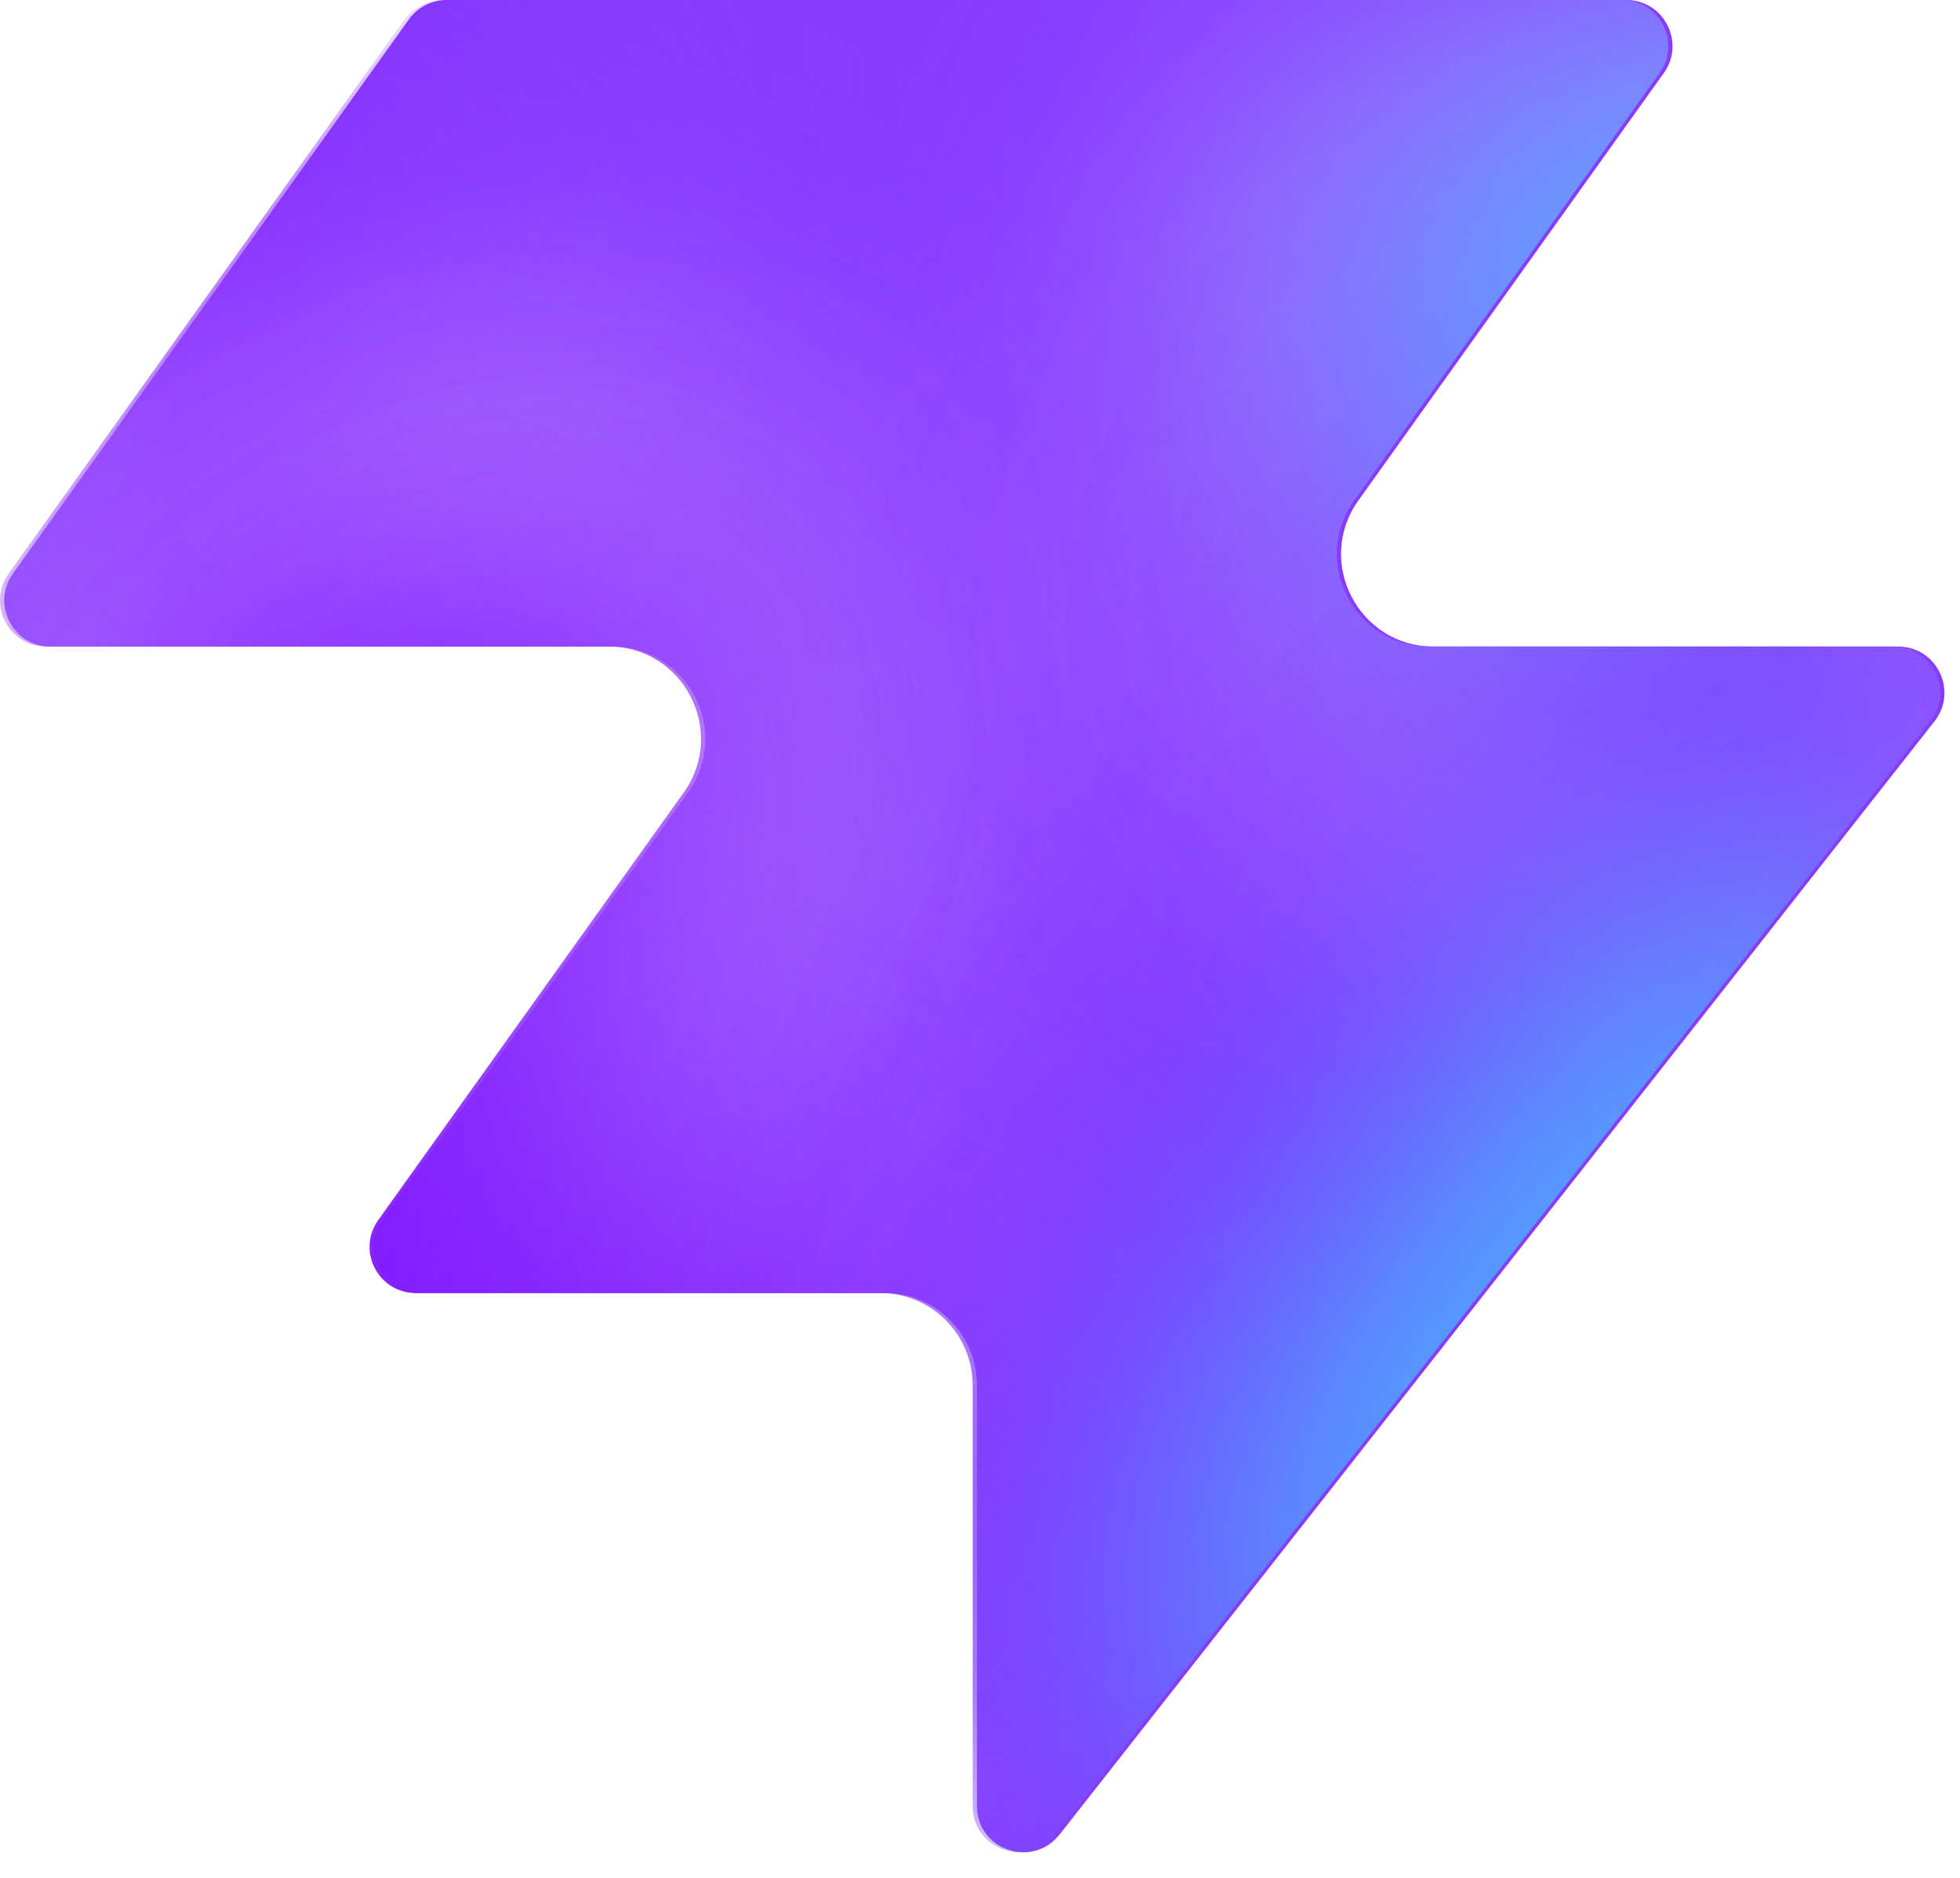
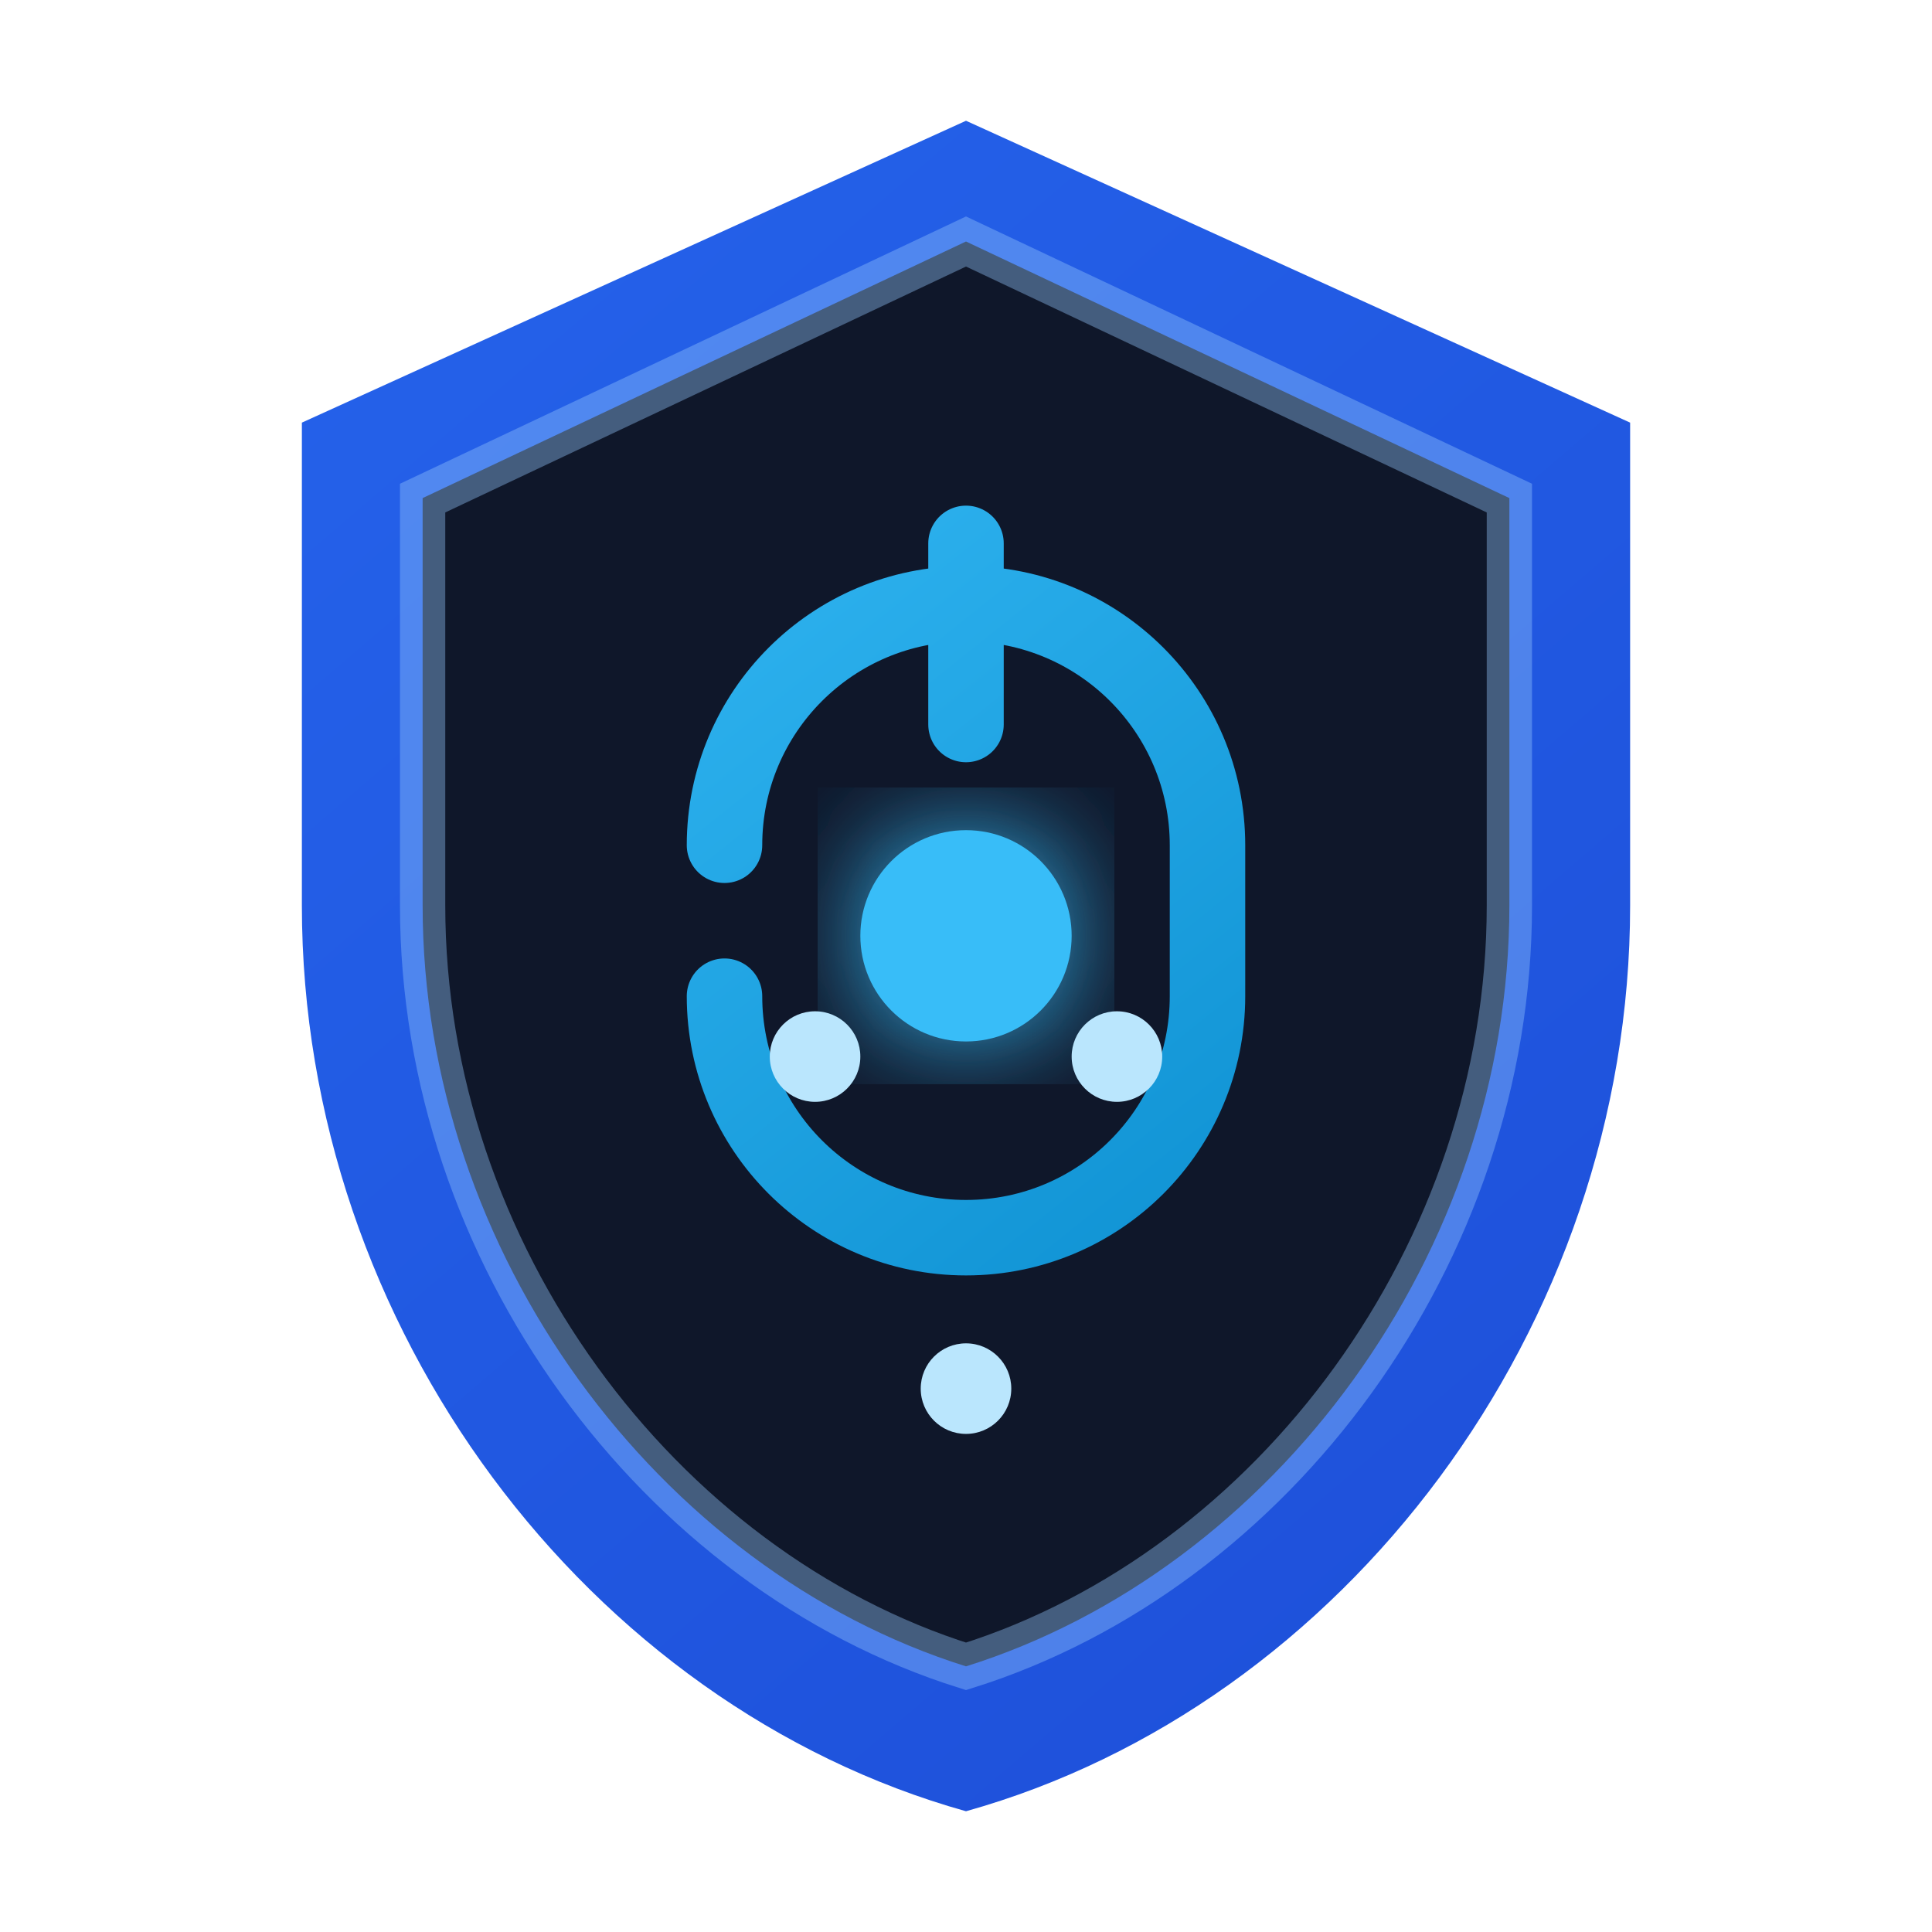
- <svg xmlns="http://www.w3.org/2000/svg" width="48" height="46" fill="none" viewBox="0 0 48 46">
-   <path fill="#863bff" d="M25.946 44.938c-.664.845-2.021.375-2.021-.698V33.937a2.26 2.26 0 0 0-2.262-2.262H10.287c-.92 0-1.456-1.04-.92-1.788l7.48-10.471c1.07-1.497 0-3.578-1.842-3.578H1.237c-.92 0-1.456-1.04-.92-1.788L10.013.474c.214-.297.556-.474.92-.474h28.894c.92 0 1.456 1.04.92 1.788l-7.48 10.471c-1.07 1.498 0 3.579 1.842 3.579h11.377c.943 0 1.473 1.088.89 1.83L25.947 44.94z" style="fill:#863bff;fill:color(display-p3 .525 .23 1);fill-opacity:1" />
-   <mask id="a" width="48" height="46" x="0" y="0" maskUnits="userSpaceOnUse" style="mask-type:alpha">
-     <path fill="#000" d="M25.842 44.938c-.664.844-2.021.375-2.021-.698V33.937a2.26 2.26 0 0 0-2.262-2.262H10.183c-.92 0-1.456-1.04-.92-1.788l7.48-10.471c1.07-1.498 0-3.579-1.842-3.579H1.133c-.92 0-1.456-1.04-.92-1.787L9.91.473c.214-.297.556-.474.92-.474h28.894c.92 0 1.456 1.04.92 1.788l-7.48 10.471c-1.07 1.498 0 3.578 1.842 3.578h11.377c.943 0 1.473 1.088.89 1.832L25.843 44.94z" style="fill:#000;fill-opacity:1" />
-   </mask>
-   <g mask="url(#a)">
-     <g filter="url(#b)">
-       <ellipse cx="5.508" cy="14.704" fill="#ede6ff" rx="5.508" ry="14.704" style="fill:#ede6ff;fill:color(display-p3 .927 .903 1);fill-opacity:1" transform="matrix(.00324 1 1 -.00324 -4.47 31.516)" />
-     </g>
-     <g filter="url(#c)">
-       <ellipse cx="10.399" cy="29.851" fill="#ede6ff" rx="10.399" ry="29.851" style="fill:#ede6ff;fill:color(display-p3 .927 .903 1);fill-opacity:1" transform="matrix(.00324 1 1 -.00324 -39.328 7.883)" />
-     </g>
-     <g filter="url(#d)">
-       <ellipse cx="5.508" cy="30.487" fill="#7e14ff" rx="5.508" ry="30.487" style="fill:#7e14ff;fill:color(display-p3 .492 .077 1);fill-opacity:1" transform="rotate(89.814 -25.913 -14.639)scale(1 -1)" />
-     </g>
-     <g filter="url(#e)">
-       <ellipse cx="5.508" cy="30.599" fill="#7e14ff" rx="5.508" ry="30.599" style="fill:#7e14ff;fill:color(display-p3 .492 .077 1);fill-opacity:1" transform="rotate(89.814 -32.644 -3.334)scale(1 -1)" />
-     </g>
-     <g filter="url(#f)">
-       <ellipse cx="5.508" cy="30.599" fill="#7e14ff" rx="5.508" ry="30.599" style="fill:#7e14ff;fill:color(display-p3 .492 .077 1);fill-opacity:1" transform="matrix(.00324 1 1 -.00324 -34.34 30.47)" />
-     </g>
-     <g filter="url(#g)">
-       <ellipse cx="14.072" cy="22.078" fill="#ede6ff" rx="14.072" ry="22.078" style="fill:#ede6ff;fill:color(display-p3 .927 .903 1);fill-opacity:1" transform="rotate(93.35 24.506 48.493)scale(-1 1)" />
-     </g>
-     <g filter="url(#h)">
-       <ellipse cx="3.47" cy="21.501" fill="#7e14ff" rx="3.47" ry="21.501" style="fill:#7e14ff;fill:color(display-p3 .492 .077 1);fill-opacity:1" transform="rotate(89.009 28.708 47.59)scale(-1 1)" />
-     </g>
-     <g filter="url(#i)">
-       <ellipse cx="3.47" cy="21.501" fill="#7e14ff" rx="3.47" ry="21.501" style="fill:#7e14ff;fill:color(display-p3 .492 .077 1);fill-opacity:1" transform="rotate(89.009 28.708 47.59)scale(-1 1)" />
-     </g>
-     <g filter="url(#j)">
-       <ellipse cx=".387" cy="8.972" fill="#7e14ff" rx="4.407" ry="29.108" style="fill:#7e14ff;fill:color(display-p3 .492 .077 1);fill-opacity:1" transform="rotate(39.51 .387 8.972)" />
-     </g>
-     <g filter="url(#k)">
-       <ellipse cx="47.523" cy="-6.092" fill="#7e14ff" rx="4.407" ry="29.108" style="fill:#7e14ff;fill:color(display-p3 .492 .077 1);fill-opacity:1" transform="rotate(37.892 47.523 -6.092)" />
-     </g>
-     <g filter="url(#l)">
-       <ellipse cx="41.412" cy="6.333" fill="#47bfff" rx="5.971" ry="9.665" style="fill:#47bfff;fill:color(display-p3 .28 .748 1);fill-opacity:1" transform="rotate(37.892 41.412 6.333)" />
-     </g>
-     <g filter="url(#m)">
-       <ellipse cx="-1.879" cy="38.332" fill="#7e14ff" rx="4.407" ry="29.108" style="fill:#7e14ff;fill:color(display-p3 .492 .077 1);fill-opacity:1" transform="rotate(37.892 -1.88 38.332)" />
-     </g>
-     <g filter="url(#n)">
-       <ellipse cx="-1.879" cy="38.332" fill="#7e14ff" rx="4.407" ry="29.108" style="fill:#7e14ff;fill:color(display-p3 .492 .077 1);fill-opacity:1" transform="rotate(37.892 -1.88 38.332)" />
-     </g>
-     <g filter="url(#o)">
-       <ellipse cx="35.651" cy="29.907" fill="#7e14ff" rx="4.407" ry="29.108" style="fill:#7e14ff;fill:color(display-p3 .492 .077 1);fill-opacity:1" transform="rotate(37.892 35.651 29.907)" />
-     </g>
-     <g filter="url(#p)">
-       <ellipse cx="38.418" cy="32.4" fill="#47bfff" rx="5.971" ry="15.297" style="fill:#47bfff;fill:color(display-p3 .28 .748 1);fill-opacity:1" transform="rotate(37.892 38.418 32.4)" />
-     </g>
-   </g>
+ <svg xmlns="http://www.w3.org/2000/svg" viewBox="0 0 64 64" fill="none">
  <defs>
-     <filter id="b" width="60.045" height="41.654" x="-19.77" y="16.149" color-interpolation-filters="sRGB" filterUnits="userSpaceOnUse">
-       <feFlood flood-opacity="0" result="BackgroundImageFix" />
-       <feBlend in="SourceGraphic" in2="BackgroundImageFix" result="shape" />
-       <feGaussianBlur result="effect1_foregroundBlur_2002_17158" stdDeviation="7.659" />
-     </filter>
-     <filter id="c" width="90.34" height="51.437" x="-54.613" y="-7.533" color-interpolation-filters="sRGB" filterUnits="userSpaceOnUse">
-       <feFlood flood-opacity="0" result="BackgroundImageFix" />
-       <feBlend in="SourceGraphic" in2="BackgroundImageFix" result="shape" />
-       <feGaussianBlur result="effect1_foregroundBlur_2002_17158" stdDeviation="7.659" />
-     </filter>
-     <filter id="d" width="79.355" height="29.4" x="-49.64" y="2.03" color-interpolation-filters="sRGB" filterUnits="userSpaceOnUse">
-       <feFlood flood-opacity="0" result="BackgroundImageFix" />
-       <feBlend in="SourceGraphic" in2="BackgroundImageFix" result="shape" />
-       <feGaussianBlur result="effect1_foregroundBlur_2002_17158" stdDeviation="4.596" />
-     </filter>
-     <filter id="e" width="79.579" height="29.4" x="-45.045" y="20.029" color-interpolation-filters="sRGB" filterUnits="userSpaceOnUse">
-       <feFlood flood-opacity="0" result="BackgroundImageFix" />
-       <feBlend in="SourceGraphic" in2="BackgroundImageFix" result="shape" />
-       <feGaussianBlur result="effect1_foregroundBlur_2002_17158" stdDeviation="4.596" />
-     </filter>
-     <filter id="f" width="79.579" height="29.4" x="-43.513" y="21.178" color-interpolation-filters="sRGB" filterUnits="userSpaceOnUse">
-       <feFlood flood-opacity="0" result="BackgroundImageFix" />
-       <feBlend in="SourceGraphic" in2="BackgroundImageFix" result="shape" />
-       <feGaussianBlur result="effect1_foregroundBlur_2002_17158" stdDeviation="4.596" />
-     </filter>
-     <filter id="g" width="74.749" height="58.852" x="15.756" y="-17.901" color-interpolation-filters="sRGB" filterUnits="userSpaceOnUse">
-       <feFlood flood-opacity="0" result="BackgroundImageFix" />
-       <feBlend in="SourceGraphic" in2="BackgroundImageFix" result="shape" />
-       <feGaussianBlur result="effect1_foregroundBlur_2002_17158" stdDeviation="7.659" />
-     </filter>
-     <filter id="h" width="61.377" height="25.362" x="23.548" y="2.284" color-interpolation-filters="sRGB" filterUnits="userSpaceOnUse">
-       <feFlood flood-opacity="0" result="BackgroundImageFix" />
-       <feBlend in="SourceGraphic" in2="BackgroundImageFix" result="shape" />
-       <feGaussianBlur result="effect1_foregroundBlur_2002_17158" stdDeviation="4.596" />
-     </filter>
-     <filter id="i" width="61.377" height="25.362" x="23.548" y="2.284" color-interpolation-filters="sRGB" filterUnits="userSpaceOnUse">
-       <feFlood flood-opacity="0" result="BackgroundImageFix" />
-       <feBlend in="SourceGraphic" in2="BackgroundImageFix" result="shape" />
-       <feGaussianBlur result="effect1_foregroundBlur_2002_17158" stdDeviation="4.596" />
-     </filter>
-     <filter id="j" width="56.045" height="63.649" x="-27.636" y="-22.853" color-interpolation-filters="sRGB" filterUnits="userSpaceOnUse">
-       <feFlood flood-opacity="0" result="BackgroundImageFix" />
-       <feBlend in="SourceGraphic" in2="BackgroundImageFix" result="shape" />
-       <feGaussianBlur result="effect1_foregroundBlur_2002_17158" stdDeviation="4.596" />
-     </filter>
-     <filter id="k" width="54.814" height="64.646" x="20.116" y="-38.415" color-interpolation-filters="sRGB" filterUnits="userSpaceOnUse">
-       <feFlood flood-opacity="0" result="BackgroundImageFix" />
-       <feBlend in="SourceGraphic" in2="BackgroundImageFix" result="shape" />
-       <feGaussianBlur result="effect1_foregroundBlur_2002_17158" stdDeviation="4.596" />
-     </filter>
-     <filter id="l" width="33.541" height="35.313" x="24.641" y="-11.323" color-interpolation-filters="sRGB" filterUnits="userSpaceOnUse">
-       <feFlood flood-opacity="0" result="BackgroundImageFix" />
-       <feBlend in="SourceGraphic" in2="BackgroundImageFix" result="shape" />
-       <feGaussianBlur result="effect1_foregroundBlur_2002_17158" stdDeviation="4.596" />
-     </filter>
-     <filter id="m" width="54.814" height="64.646" x="-29.286" y="6.009" color-interpolation-filters="sRGB" filterUnits="userSpaceOnUse">
-       <feFlood flood-opacity="0" result="BackgroundImageFix" />
-       <feBlend in="SourceGraphic" in2="BackgroundImageFix" result="shape" />
-       <feGaussianBlur result="effect1_foregroundBlur_2002_17158" stdDeviation="4.596" />
-     </filter>
-     <filter id="n" width="54.814" height="64.646" x="-29.286" y="6.009" color-interpolation-filters="sRGB" filterUnits="userSpaceOnUse">
-       <feFlood flood-opacity="0" result="BackgroundImageFix" />
-       <feBlend in="SourceGraphic" in2="BackgroundImageFix" result="shape" />
-       <feGaussianBlur result="effect1_foregroundBlur_2002_17158" stdDeviation="4.596" />
-     </filter>
-     <filter id="o" width="54.814" height="64.646" x="8.244" y="-2.416" color-interpolation-filters="sRGB" filterUnits="userSpaceOnUse">
-       <feFlood flood-opacity="0" result="BackgroundImageFix" />
-       <feBlend in="SourceGraphic" in2="BackgroundImageFix" result="shape" />
-       <feGaussianBlur result="effect1_foregroundBlur_2002_17158" stdDeviation="4.596" />
-     </filter>
-     <filter id="p" width="39.409" height="43.623" x="18.713" y="10.588" color-interpolation-filters="sRGB" filterUnits="userSpaceOnUse">
-       <feFlood flood-opacity="0" result="BackgroundImageFix" />
-       <feBlend in="SourceGraphic" in2="BackgroundImageFix" result="shape" />
-       <feGaussianBlur result="effect1_foregroundBlur_2002_17158" stdDeviation="4.596" />
+     <linearGradient id="shieldGrad" x1="8" y1="4" x2="56" y2="60" gradientUnits="userSpaceOnUse">
+       <stop offset="0%" stop-color="#2563EB" />
+       <stop offset="100%" stop-color="#1D4ED8" />
+     </linearGradient>
+     <linearGradient id="innerGlow" x1="16" y1="12" x2="48" y2="52" gradientUnits="userSpaceOnUse">
+       <stop offset="0%" stop-color="#38BDF8" />
+       <stop offset="100%" stop-color="#0284C7" />
+     </linearGradient>
+     <filter id="glow" x="-20%" y="-20%" width="140%" height="140%">
+       <feGaussianBlur stdDeviation="2" result="blur" />
+       <feComposite in="SourceGraphic" in2="blur" operator="over" />
    </filter>
  </defs>
+   <path d="M32 4L10 14V30C10 44 19.5 56.5 32 60C44.5 56.5 54 44 54 30V14L32 4Z" fill="url(#shieldGrad)" />
+   <path d="M32 8L14 16.5V30C14 41.5 21.8 52 32 55.2C42.2 52 50 41.5 50 30V16.5L32 8Z" stroke="#93C5FD" stroke-width="1.5" stroke-opacity="0.4" fill="#0F172A" />
+   <path d="M32 18V24M24 28C24 23.58 27.58 20 32 20C36.42 20 40 23.58 40 28V33C40 37.42 36.42 41 32 41C27.58 41 24 37.42 24 33" stroke="url(#innerGlow)" stroke-width="2.5" stroke-linecap="round" />
+   <circle cx="32" cy="31" r="3.5" fill="#38BDF8" filter="url(#glow)" />
+   <circle cx="27" cy="35" r="1.5" fill="#BAE6FD" />
+   <circle cx="37" cy="35" r="1.5" fill="#BAE6FD" />
+   <circle cx="32" cy="46" r="1.5" fill="#BAE6FD" />
</svg>
